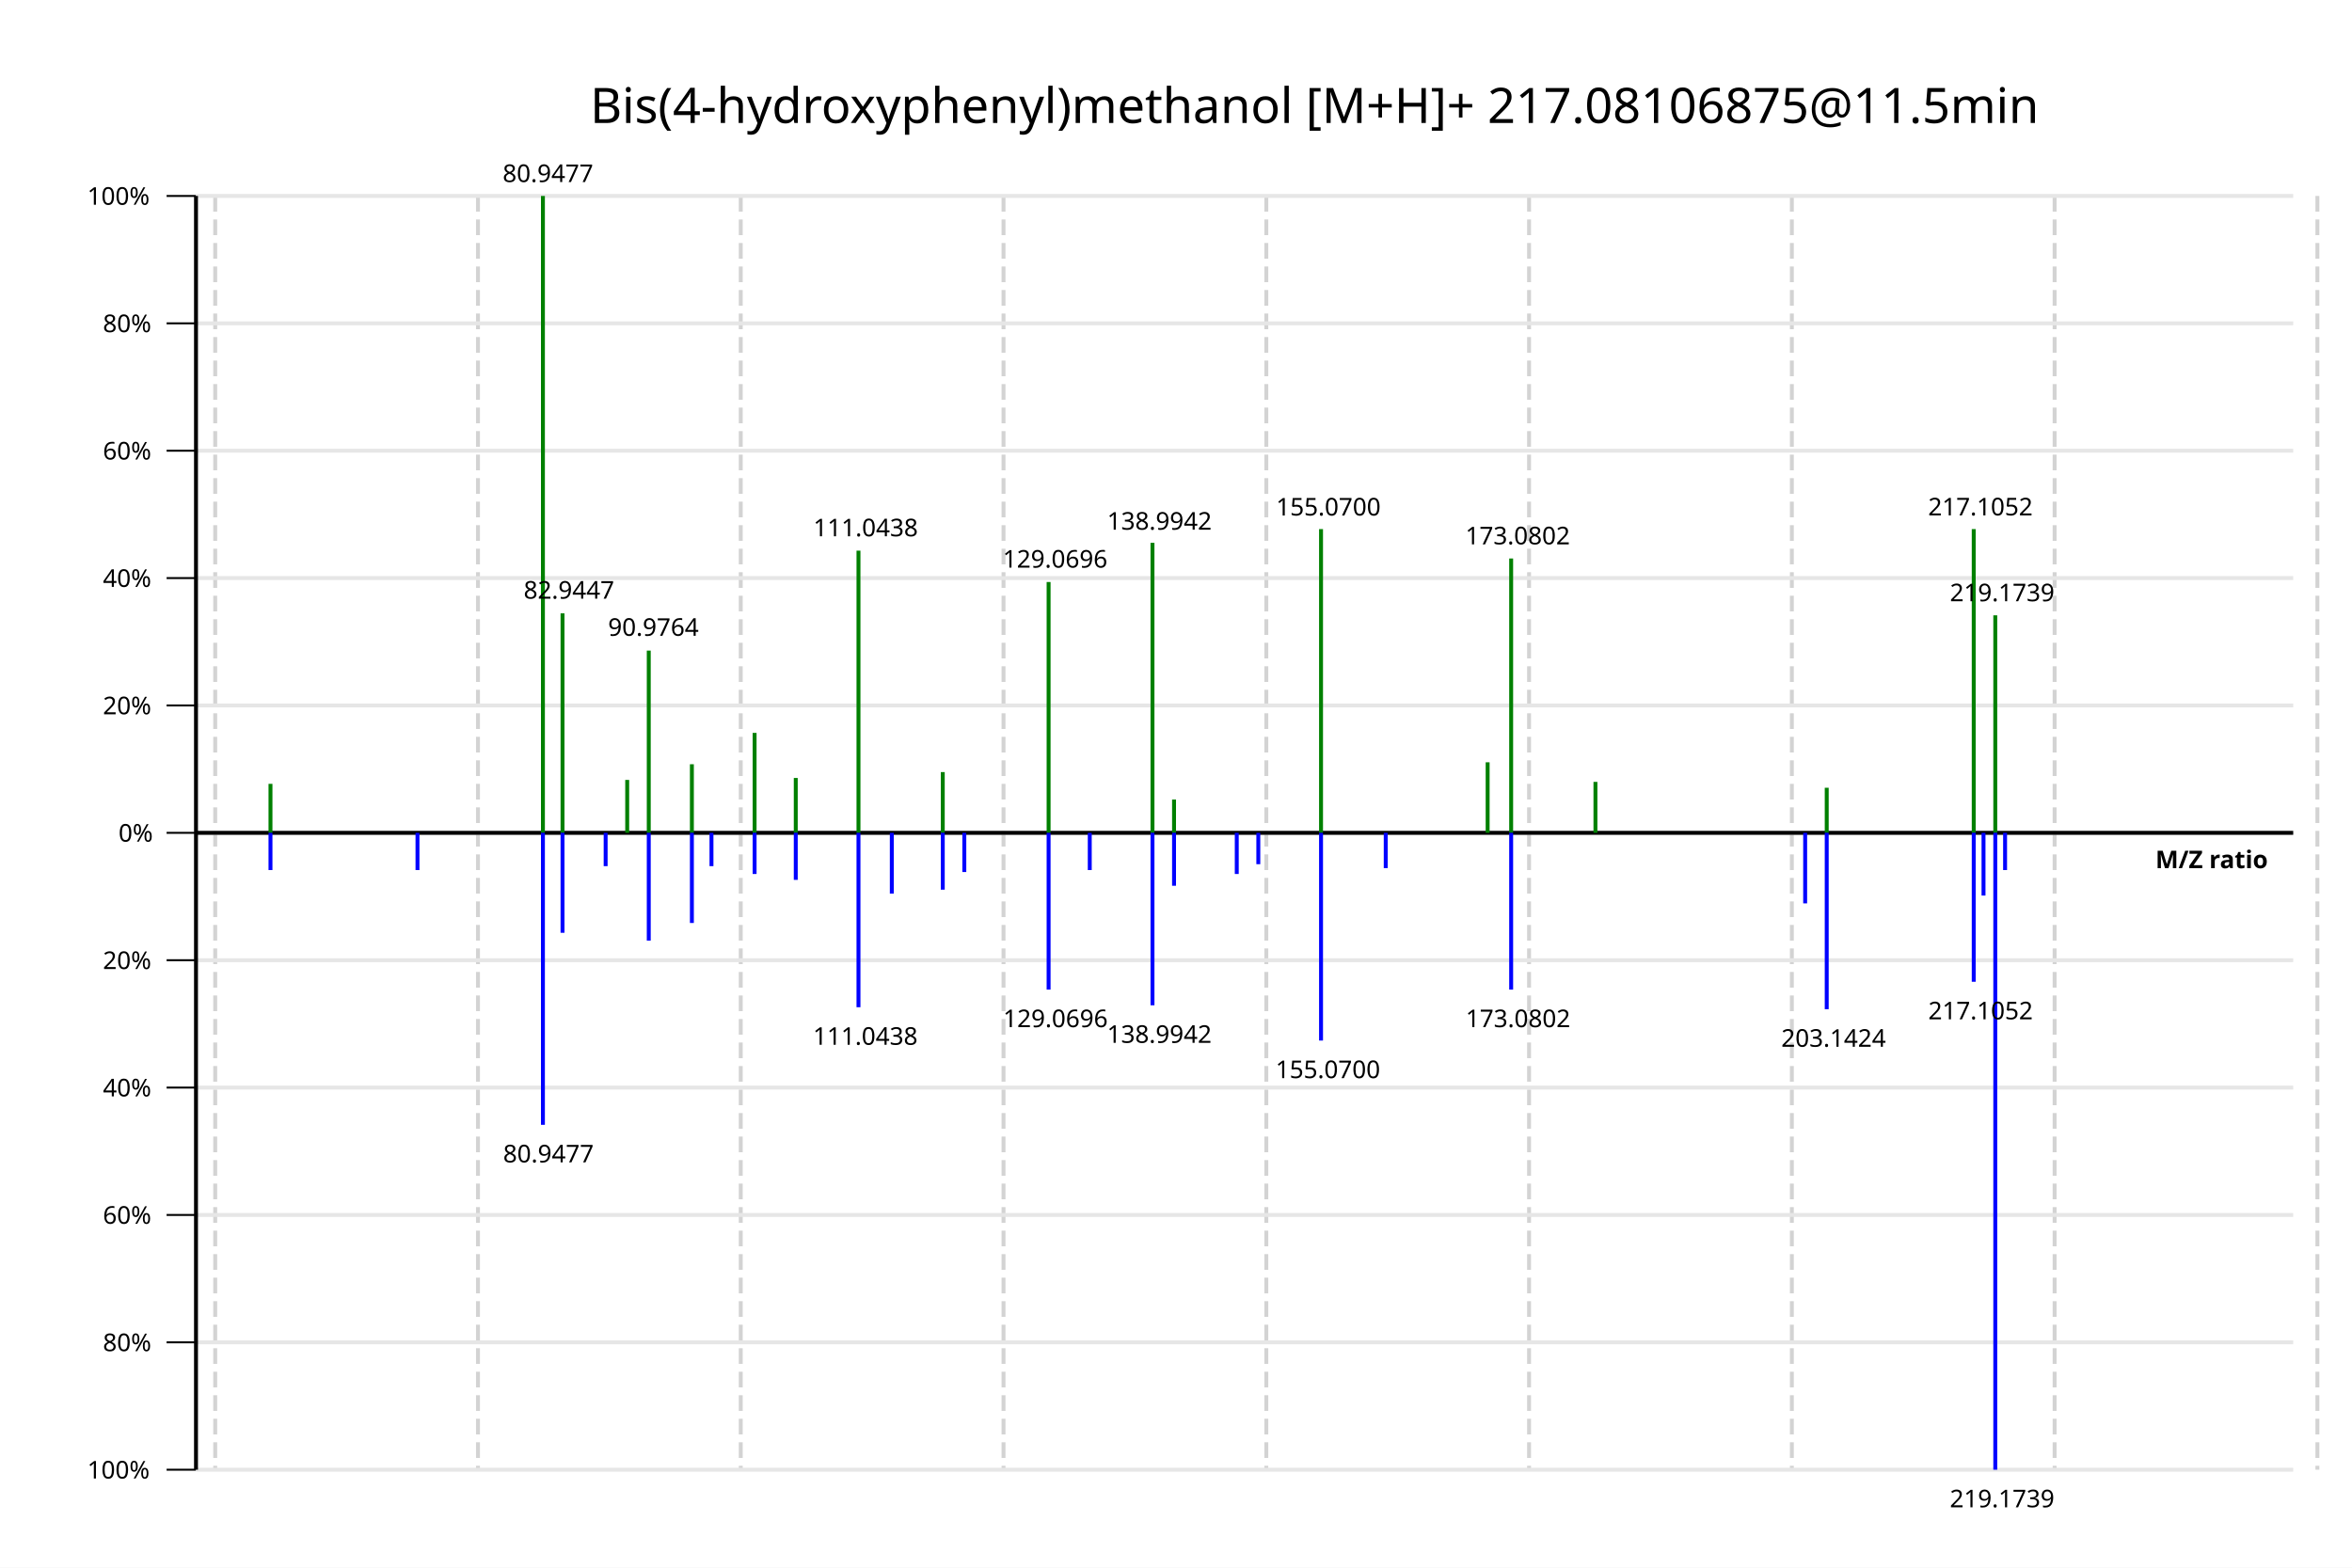
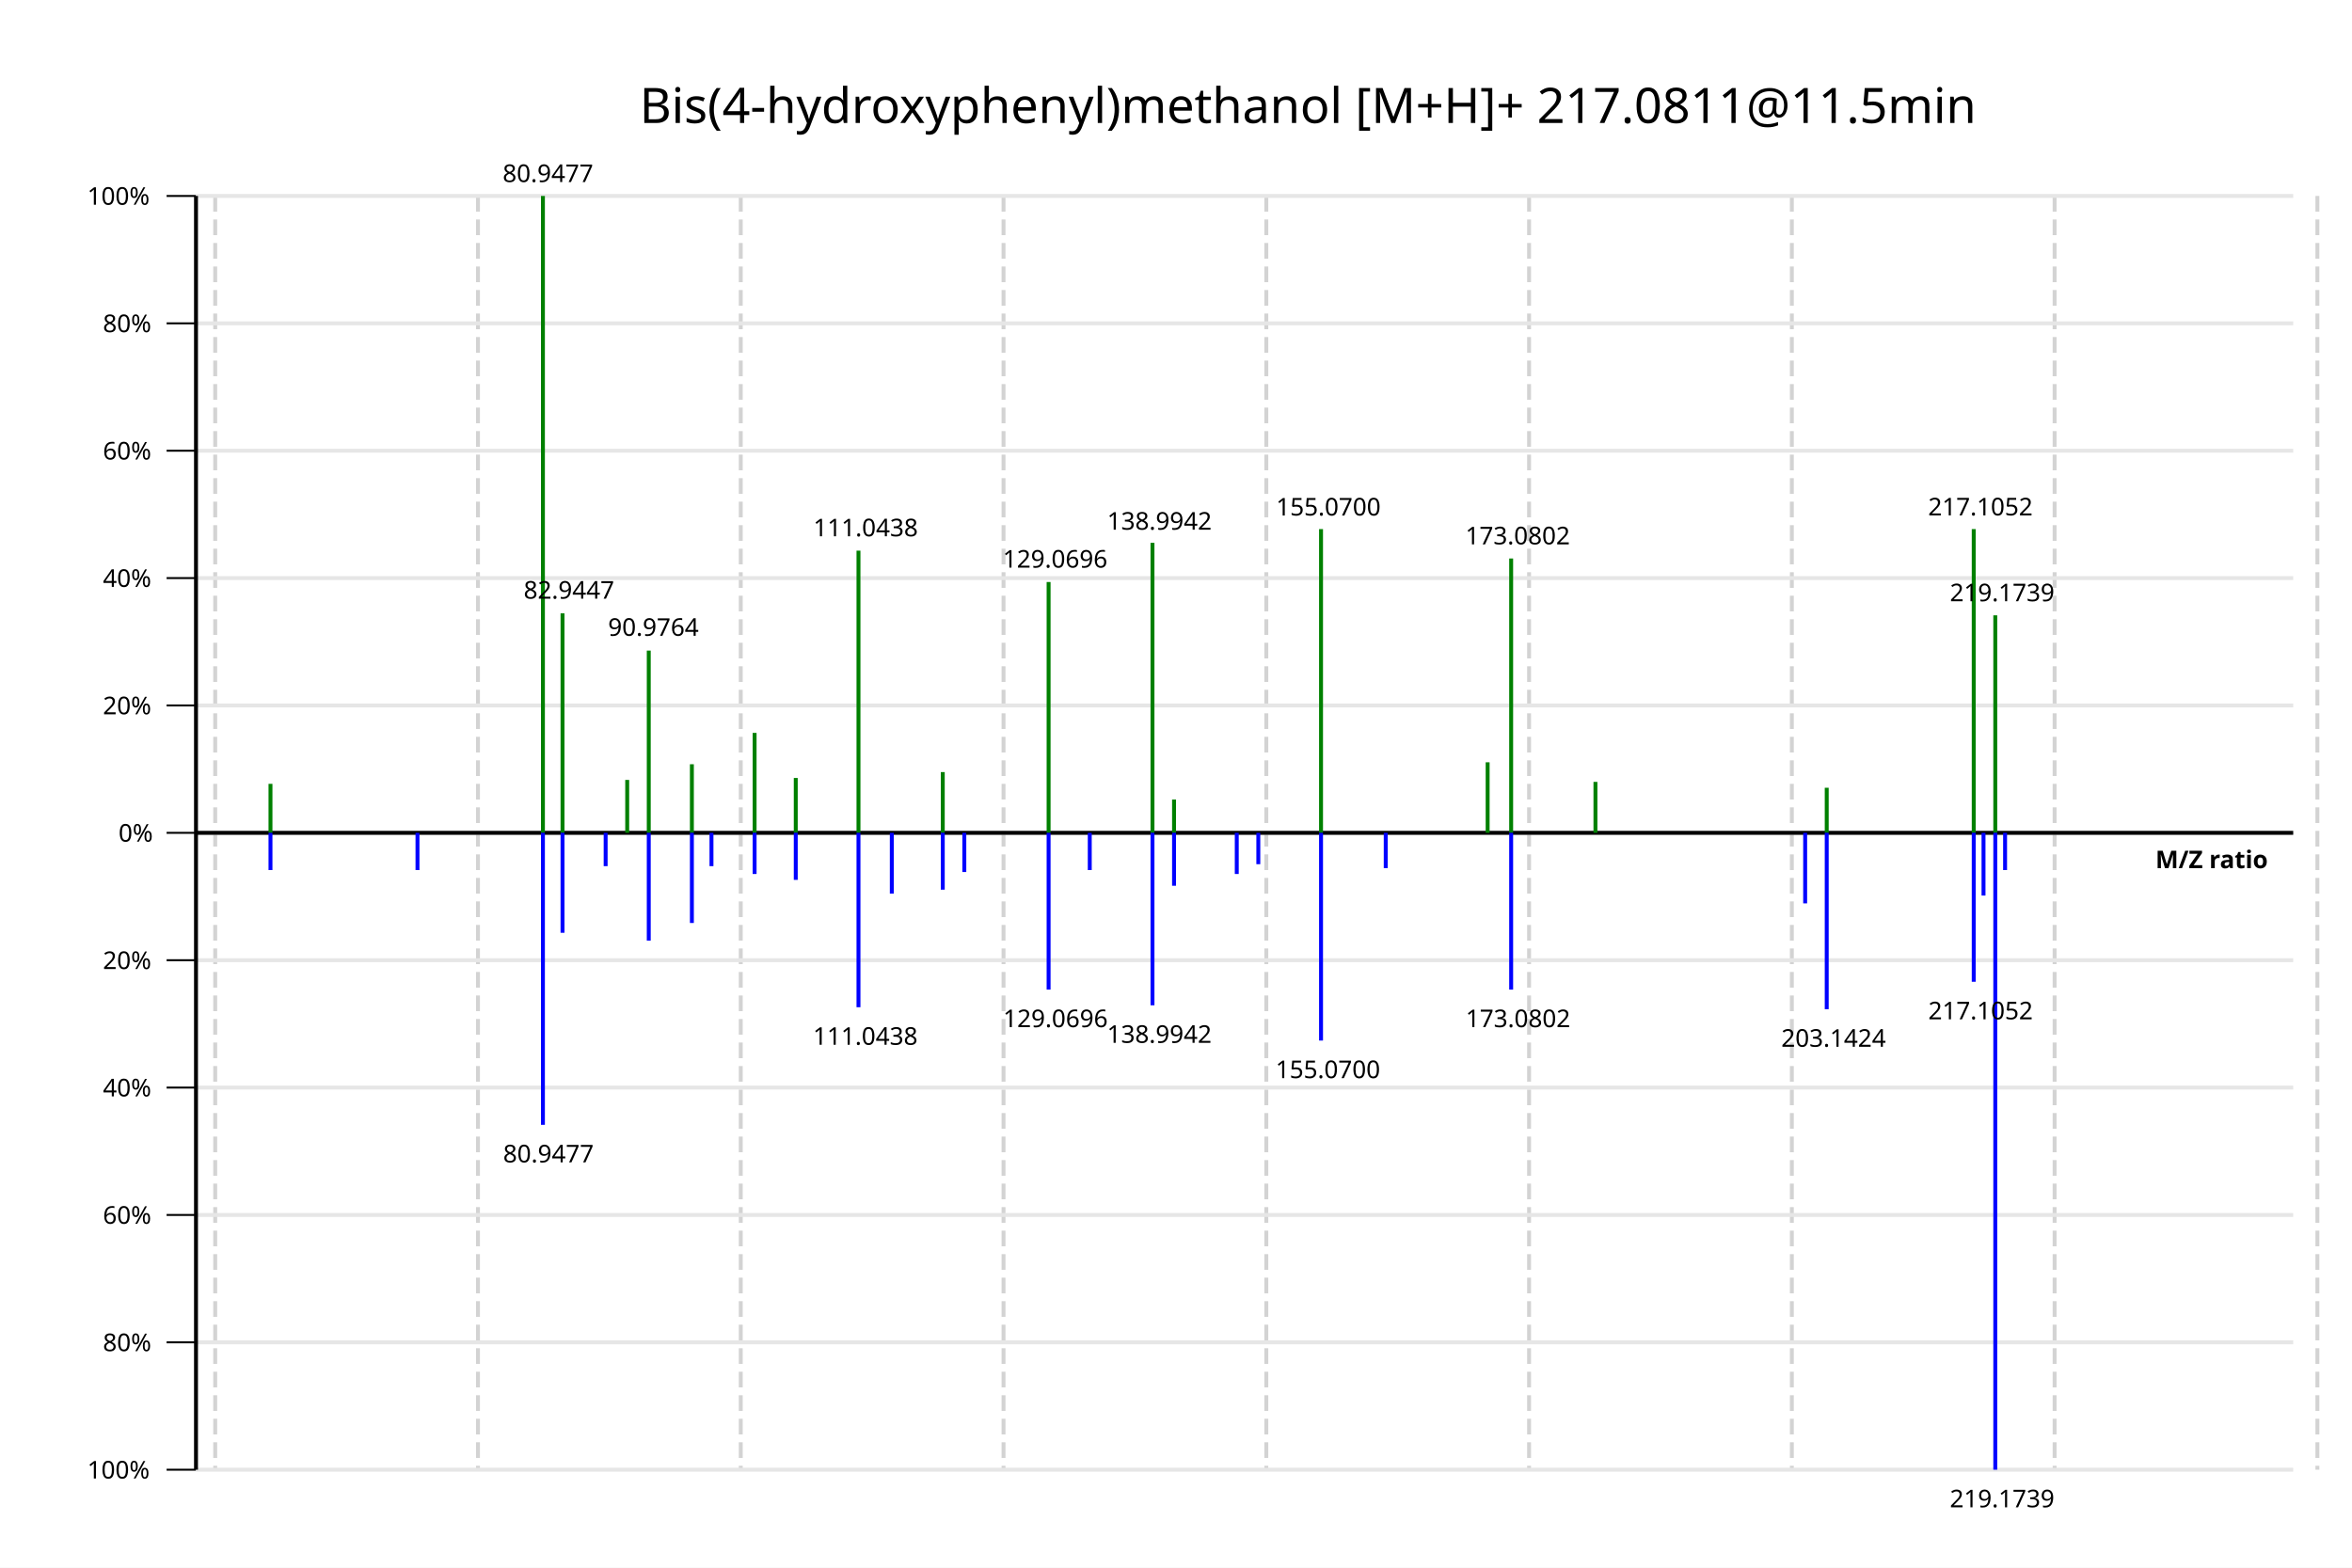
<svg xmlns="http://www.w3.org/2000/svg" preserveAspectRatio="xMaxYMax" width="1200" height="800" viewBox="0 0 1200 800">
  <rect x="0" y="0" width="1200" height="800" style="fill: #FFFFFF" />
-   <line x1="-24.267" x2="-24.267" y1="100" y2="750" style="stroke: #D3D3D3; stroke-width: 2; stroke-dash: dash;" stroke-dasharray="8 4" />
  <line x1="109.8" x2="109.8" y1="100" y2="750" style="stroke: #D3D3D3; stroke-width: 2; stroke-dash: dash;" stroke-dasharray="8 4" />
  <line x1="243.868" x2="243.868" y1="100" y2="750" style="stroke: #D3D3D3; stroke-width: 2; stroke-dash: dash;" stroke-dasharray="8 4" />
  <line x1="377.936" x2="377.936" y1="100" y2="750" style="stroke: #D3D3D3; stroke-width: 2; stroke-dash: dash;" stroke-dasharray="8 4" />
  <line x1="512.003" x2="512.003" y1="100" y2="750" style="stroke: #D3D3D3; stroke-width: 2; stroke-dash: dash;" stroke-dasharray="8 4" />
  <line x1="646.071" x2="646.071" y1="100" y2="750" style="stroke: #D3D3D3; stroke-width: 2; stroke-dash: dash;" stroke-dasharray="8 4" />
  <line x1="780.138" x2="780.138" y1="100" y2="750" style="stroke: #D3D3D3; stroke-width: 2; stroke-dash: dash;" stroke-dasharray="8 4" />
  <line x1="914.206" x2="914.206" y1="100" y2="750" style="stroke: #D3D3D3; stroke-width: 2; stroke-dash: dash;" stroke-dasharray="8 4" />
  <line x1="1048.274" x2="1048.274" y1="100" y2="750" style="stroke: #D3D3D3; stroke-width: 2; stroke-dash: dash;" stroke-dasharray="8 4" />
  <line x1="1182.341" x2="1182.341" y1="100" y2="750" style="stroke: #D3D3D3; stroke-width: 2; stroke-dash: dash;" stroke-dasharray="8 4" />
  <line x1="100" x2="85" y1="425" y2="425" style="stroke: #000000; stroke-width: 1; stroke-dash: solid;" />
  <line x1="100" x2="1170" y1="425" y2="425" style="stroke: #E6E6E6; stroke-width: 2; stroke-dash: solid;" />
  <text x="60.488" y="429.495" style="font-style: normal;font-size: 12.5px;font-family: Microsoft YaHei;color: black;fill: #000000;">0%</text>
  <line x1="100" x2="85" y1="360" y2="360" style="stroke: #000000; stroke-width: 1; stroke-dash: solid;" />
  <line x1="100" x2="1170" y1="360" y2="360" style="stroke: #E6E6E6; stroke-width: 2; stroke-dash: solid;" />
  <text x="52.502" y="364.495" style="font-style: normal;font-size: 12.5px;font-family: Microsoft YaHei;color: black;fill: #000000;">20%</text>
  <line x1="100" x2="85" y1="490" y2="490" style="stroke: #000000; stroke-width: 1; stroke-dash: solid;" />
  <line x1="100" x2="1170" y1="490" y2="490" style="stroke: #E6E6E6; stroke-width: 2; stroke-dash: solid;" />
  <text x="52.502" y="494.495" style="font-style: normal;font-size: 12.5px;font-family: Microsoft YaHei;color: black;fill: #000000;">20%</text>
  <line x1="100" x2="85" y1="295" y2="295" style="stroke: #000000; stroke-width: 1; stroke-dash: solid;" />
  <line x1="100" x2="1170" y1="295" y2="295" style="stroke: #E6E6E6; stroke-width: 2; stroke-dash: solid;" />
  <text x="52.502" y="299.495" style="font-style: normal;font-size: 12.5px;font-family: Microsoft YaHei;color: black;fill: #000000;">40%</text>
  <line x1="100" x2="85" y1="555" y2="555" style="stroke: #000000; stroke-width: 1; stroke-dash: solid;" />
  <line x1="100" x2="1170" y1="555" y2="555" style="stroke: #E6E6E6; stroke-width: 2; stroke-dash: solid;" />
  <text x="52.502" y="559.495" style="font-style: normal;font-size: 12.5px;font-family: Microsoft YaHei;color: black;fill: #000000;">40%</text>
  <line x1="100" x2="85" y1="230" y2="230" style="stroke: #000000; stroke-width: 1; stroke-dash: solid;" />
  <line x1="100" x2="1170" y1="230" y2="230" style="stroke: #E6E6E6; stroke-width: 2; stroke-dash: solid;" />
  <text x="52.502" y="234.495" style="font-style: normal;font-size: 12.5px;font-family: Microsoft YaHei;color: black;fill: #000000;">60%</text>
  <line x1="100" x2="85" y1="620" y2="620" style="stroke: #000000; stroke-width: 1; stroke-dash: solid;" />
  <line x1="100" x2="1170" y1="620" y2="620" style="stroke: #E6E6E6; stroke-width: 2; stroke-dash: solid;" />
  <text x="52.502" y="624.495" style="font-style: normal;font-size: 12.5px;font-family: Microsoft YaHei;color: black;fill: #000000;">60%</text>
  <line x1="100" x2="85" y1="165" y2="165" style="stroke: #000000; stroke-width: 1; stroke-dash: solid;" />
  <line x1="100" x2="1170" y1="165" y2="165" style="stroke: #E6E6E6; stroke-width: 2; stroke-dash: solid;" />
  <text x="52.502" y="169.495" style="font-style: normal;font-size: 12.5px;font-family: Microsoft YaHei;color: black;fill: #000000;">80%</text>
  <line x1="100" x2="85" y1="685" y2="685" style="stroke: #000000; stroke-width: 1; stroke-dash: solid;" />
  <line x1="100" x2="1170" y1="685" y2="685" style="stroke: #E6E6E6; stroke-width: 2; stroke-dash: solid;" />
  <text x="52.502" y="689.495" style="font-style: normal;font-size: 12.5px;font-family: Microsoft YaHei;color: black;fill: #000000;">80%</text>
  <line x1="100" x2="85" y1="100" y2="100" style="stroke: #000000; stroke-width: 1; stroke-dash: solid;" />
  <line x1="100" x2="1170" y1="100" y2="100" style="stroke: #E6E6E6; stroke-width: 2; stroke-dash: solid;" />
  <text x="44.516" y="104.495" style="font-style: normal;font-size: 12.5px;font-family: Microsoft YaHei;color: black;fill: #000000;">100%</text>
  <line x1="100" x2="85" y1="750" y2="750" style="stroke: #000000; stroke-width: 1; stroke-dash: solid;" />
  <line x1="100" x2="1170" y1="750" y2="750" style="stroke: #E6E6E6; stroke-width: 2; stroke-dash: solid;" />
  <text x="44.516" y="754.495" style="font-style: normal;font-size: 12.5px;font-family: Microsoft YaHei;color: black;fill: #000000;">100%</text>
  <line x1="100" x2="100" y1="100" y2="750" style="stroke: #000000; stroke-width: 2; stroke-dash: solid;" />
  <text x="50.004" y="502.399" style="font-style: strong;font-weight:bold;font-size: 12.5px;font-family: Microsoft YaHei;color: black;fill: #000000;transform-origin: 50.004px 502.399px;" transform="rotate(-90)">Relative Intensity(%)</text>
  <line x1="100" x2="1170" y1="425" y2="425" style="stroke: #000000; stroke-width: 2; stroke-dash: solid;" />
  <text x="1099.708" y="443.054" style="font-style: strong;font-weight:bold;font-size: 12.5px;font-family: Microsoft YaHei;color: black;fill: #000000;">M/Z ratio</text>
  <rect x="137" y="400" width="2" height="25" style="fill: #008000" />
  <rect x="276" y="100" width="2" height="325" style="fill: #008000" />
  <rect x="286" y="313" width="2" height="112" style="fill: #008000" />
  <rect x="319" y="398" width="2" height="27" style="fill: #008000" />
  <rect x="330" y="332" width="2" height="93" style="fill: #008000" />
  <rect x="352" y="390" width="2" height="35" style="fill: #008000" />
  <rect x="384" y="374" width="2" height="51" style="fill: #008000" />
  <rect x="405" y="397" width="2" height="28" style="fill: #008000" />
  <rect x="437" y="281" width="2" height="144" style="fill: #008000" />
  <rect x="480" y="394" width="2" height="31" style="fill: #008000" />
  <rect x="534" y="297" width="2" height="128" style="fill: #008000" />
  <rect x="587" y="277" width="2" height="148" style="fill: #008000" />
  <rect x="598" y="408" width="2" height="17" style="fill: #008000" />
  <rect x="673" y="270" width="2" height="155" style="fill: #008000" />
  <rect x="758" y="389" width="2" height="36" style="fill: #008000" />
  <rect x="770" y="285" width="2" height="140" style="fill: #008000" />
  <rect x="813" y="399" width="2" height="26" style="fill: #008000" />
  <rect x="931" y="402" width="2" height="23" style="fill: #008000" />
  <rect x="1006" y="270" width="2" height="155" style="fill: #008000" />
  <rect x="1017" y="314" width="2" height="111" style="fill: #008000" />
  <rect x="137" y="425" width="2" height="19" style="fill: #0000FF" />
  <rect x="212" y="425" width="2" height="19" style="fill: #0000FF" />
  <rect x="276" y="425" width="2" height="149" style="fill: #0000FF" />
  <rect x="286" y="425" width="2" height="51" style="fill: #0000FF" />
  <rect x="308" y="425" width="2" height="17" style="fill: #0000FF" />
  <rect x="330" y="425" width="2" height="55" style="fill: #0000FF" />
  <rect x="352" y="425" width="2" height="46" style="fill: #0000FF" />
  <rect x="362" y="425" width="2" height="17" style="fill: #0000FF" />
  <rect x="384" y="425" width="2" height="21" style="fill: #0000FF" />
  <rect x="405" y="425" width="2" height="24" style="fill: #0000FF" />
  <rect x="437" y="425" width="2" height="89" style="fill: #0000FF" />
  <rect x="454" y="425" width="2" height="31" style="fill: #0000FF" />
  <rect x="480" y="425" width="2" height="29" style="fill: #0000FF" />
  <rect x="491" y="425" width="2" height="20" style="fill: #0000FF" />
  <rect x="534" y="425" width="2" height="80" style="fill: #0000FF" />
  <rect x="555" y="425" width="2" height="19" style="fill: #0000FF" />
  <rect x="587" y="425" width="2" height="88" style="fill: #0000FF" />
  <rect x="598" y="425" width="2" height="27" style="fill: #0000FF" />
  <rect x="630" y="425" width="2" height="21" style="fill: #0000FF" />
  <rect x="641" y="425" width="2" height="16" style="fill: #0000FF" />
  <rect x="673" y="425" width="2" height="106" style="fill: #0000FF" />
  <rect x="706" y="425" width="2" height="18" style="fill: #0000FF" />
  <rect x="770" y="425" width="2" height="80" style="fill: #0000FF" />
  <rect x="920" y="425" width="2" height="36" style="fill: #0000FF" />
  <rect x="931" y="425" width="2" height="90" style="fill: #0000FF" />
  <rect x="1006" y="425" width="2" height="76" style="fill: #0000FF" />
  <rect x="1011" y="425" width="2" height="32" style="fill: #0000FF" />
  <rect x="1017" y="425" width="2" height="325" style="fill: #0000FF" />
  <rect x="1022" y="425" width="2" height="19" style="fill: #0000FF" />
  <text x="256.462" y="92.886" style="font-style: normal;font-size: 12.5px;font-family: Segoe UI;color: black;fill: #000000;">80.9477</text>
  <text x="267.171" y="305.498" style="font-style: normal;font-size: 12.5px;font-family: Segoe UI;color: black;fill: #000000;">82.9447</text>
  <text x="310.243" y="324.459" style="font-style: normal;font-size: 12.5px;font-family: Segoe UI;color: black;fill: #000000;">90.9764</text>
  <text x="414.959" y="273.678" style="font-style: normal;font-size: 12.5px;font-family: Segoe UI;color: black;fill: #000000;">111.0438</text>
  <text x="511.626" y="289.662" style="font-style: normal;font-size: 12.5px;font-family: Segoe UI;color: black;fill: #000000;">129.0696</text>
  <text x="564.849" y="270.296" style="font-style: normal;font-size: 12.5px;font-family: Segoe UI;color: black;fill: #000000;">138.9942</text>
  <text x="651.059" y="263.067" style="font-style: normal;font-size: 12.5px;font-family: Segoe UI;color: black;fill: #000000;">155.0700</text>
  <text x="747.642" y="277.776" style="font-style: normal;font-size: 12.5px;font-family: Segoe UI;color: black;fill: #000000;">173.0802</text>
  <text x="983.735" y="263.007" style="font-style: normal;font-size: 12.5px;font-family: Segoe UI;color: black;fill: #000000;">217.1052</text>
  <text x="994.829" y="306.82" style="font-style: normal;font-size: 12.5px;font-family: Segoe UI;color: black;fill: #000000;">219.1739</text>
  <text x="256.698" y="593.168" style="font-style: normal;font-size: 12.5px;font-family: Segoe UI;color: black;fill: #000000;">80.9477</text>
  <text x="414.799" y="533.168" style="font-style: normal;font-size: 12.5px;font-family: Segoe UI;color: black;fill: #000000;">111.0438</text>
  <text x="511.799" y="524.168" style="font-style: normal;font-size: 12.5px;font-family: Segoe UI;color: black;fill: #000000;">129.0696</text>
  <text x="564.799" y="532.168" style="font-style: normal;font-size: 12.5px;font-family: Segoe UI;color: black;fill: #000000;">138.9942</text>
  <text x="650.799" y="550.168" style="font-style: normal;font-size: 12.5px;font-family: Segoe UI;color: black;fill: #000000;">155.0700</text>
  <text x="747.799" y="524.168" style="font-style: normal;font-size: 12.5px;font-family: Segoe UI;color: black;fill: #000000;">173.0802</text>
  <text x="908.799" y="534.168" style="font-style: normal;font-size: 12.5px;font-family: Segoe UI;color: black;fill: #000000;">203.1424</text>
  <text x="983.799" y="520.168" style="font-style: normal;font-size: 12.5px;font-family: Segoe UI;color: black;fill: #000000;">217.1052</text>
  <text x="994.799" y="769.168" style="font-style: normal;font-size: 12.5px;font-family: Segoe UI;color: black;fill: #000000;">219.1739</text>
-   <text x="301.08" y="62.756" style="font-style: normal;font-size: 25px;font-family: Microsoft YaHei;color: black;fill: #000000;">Bis(4-hydroxyphenyl)methanol [M+H]+ 217.08106875@11.5min</text>
+   <text x="326.314" y="62.756" style="font-style: normal;font-size: 25px;font-family: Microsoft YaHei;color: black;fill: #000000;">Bis(4-hydroxyphenyl)methanol [M+H]+ 217.0811@11.5min</text>
</svg>
